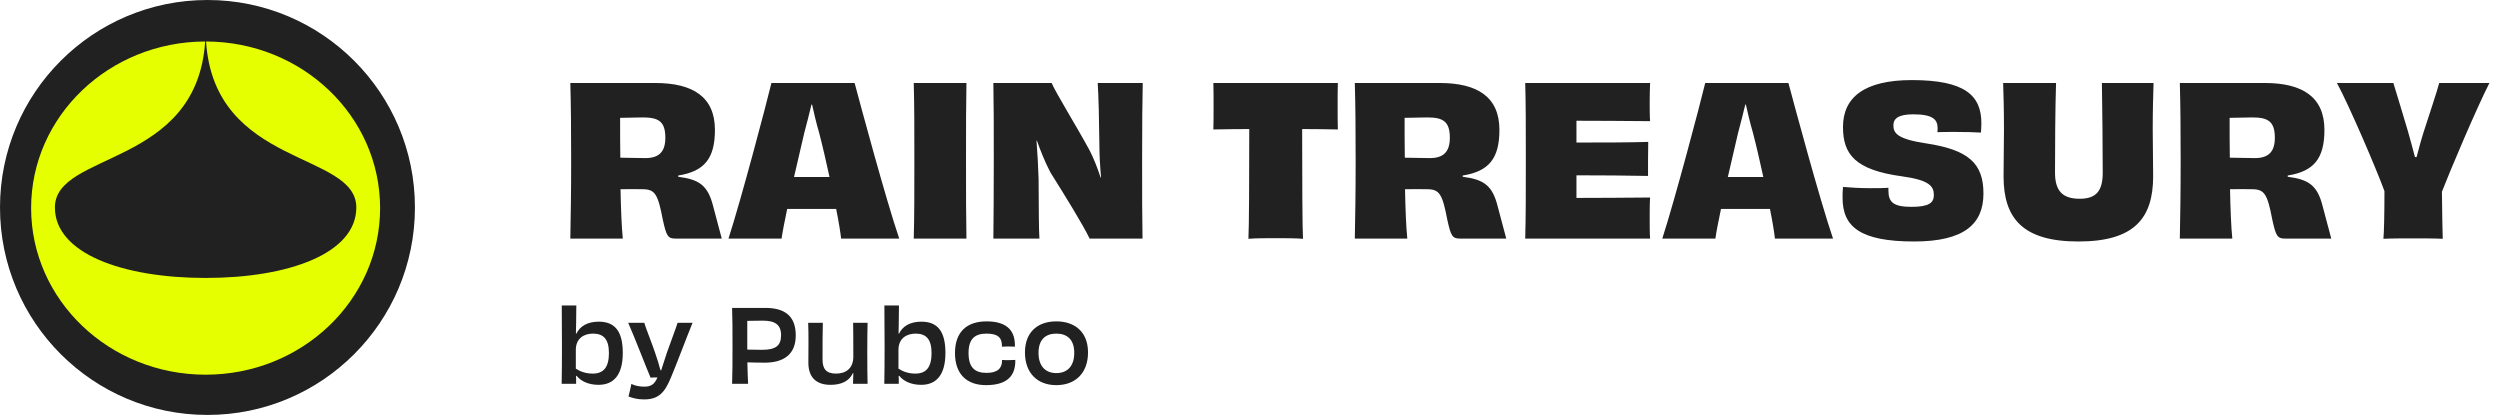
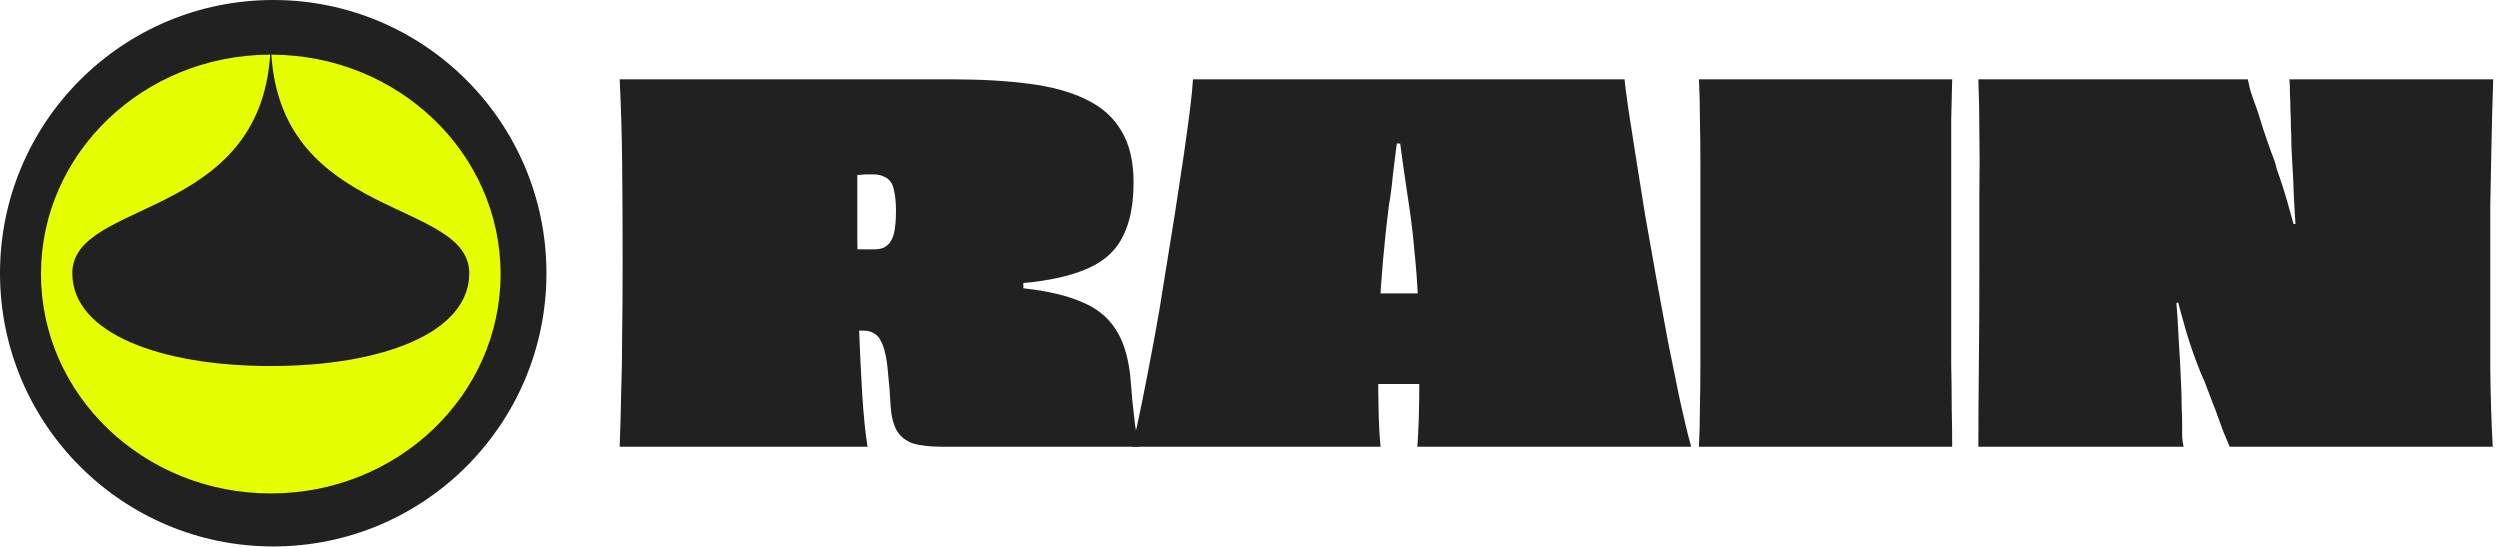
- <svg xmlns="http://www.w3.org/2000/svg" width="241" height="40" viewBox="0 0 241 40" fill="none">
+ <svg xmlns="http://www.w3.org/2000/svg" width="183" height="40" viewBox="0 0 183 40" fill="none">
+   <path d="M45.361 5.807H69.673C71.801 5.807 73.689 5.915 75.339 6.13C76.988 6.345 78.375 6.727 79.498 7.277C80.646 7.827 81.507 8.592 82.08 9.572C82.678 10.552 82.977 11.807 82.977 13.337C82.977 14.939 82.726 16.242 82.224 17.246C81.746 18.25 80.957 19.015 79.857 19.541C78.781 20.067 77.347 20.437 75.554 20.652C73.761 20.844 71.574 20.951 68.992 20.975L74.909 19.29V22.015L68.992 20.652C71.359 20.748 73.379 20.903 75.052 21.119C76.725 21.31 78.088 21.633 79.14 22.087C80.216 22.517 81.04 23.162 81.614 24.023C82.188 24.86 82.558 25.995 82.726 27.43C82.773 27.908 82.821 28.481 82.869 29.151C82.941 29.796 83.013 30.442 83.084 31.087C83.18 31.733 83.275 32.27 83.371 32.701H68.992C68.084 32.701 67.354 32.617 66.805 32.45C66.279 32.258 65.884 31.936 65.621 31.482C65.382 31.027 65.239 30.43 65.191 29.689C65.143 28.78 65.083 28.015 65.012 27.394C64.964 26.772 64.892 26.258 64.796 25.852C64.701 25.445 64.581 25.123 64.438 24.884C64.318 24.645 64.151 24.477 63.936 24.382C63.745 24.262 63.506 24.202 63.219 24.202C63.123 24.202 63.028 24.202 62.932 24.202C62.836 24.202 62.741 24.202 62.645 24.202C62.549 24.202 62.454 24.202 62.358 24.202C62.286 24.202 62.215 24.214 62.143 24.238C62.071 24.238 61.999 24.238 61.928 24.238L61.605 18.178C61.868 18.202 62.095 18.226 62.286 18.25C62.502 18.25 62.705 18.25 62.896 18.25C63.087 18.25 63.267 18.25 63.434 18.25C63.625 18.25 63.828 18.25 64.043 18.25C64.426 18.25 64.725 18.154 64.94 17.963C65.179 17.772 65.346 17.473 65.442 17.067C65.538 16.66 65.585 16.11 65.585 15.417C65.585 14.891 65.549 14.461 65.478 14.126C65.43 13.768 65.334 13.493 65.191 13.301C65.047 13.11 64.868 12.979 64.653 12.907C64.462 12.811 64.211 12.764 63.9 12.764C63.804 12.764 63.673 12.764 63.506 12.764C63.338 12.764 63.159 12.775 62.968 12.799C62.776 12.799 62.573 12.811 62.358 12.835C62.143 12.835 61.928 12.847 61.713 12.871C61.521 12.871 61.33 12.883 61.139 12.907C60.948 12.907 60.792 12.919 60.673 12.943L62.753 11.258C62.753 13.265 62.753 15.321 62.753 17.425C62.776 19.529 62.812 21.549 62.86 23.485C62.932 25.422 63.016 27.191 63.111 28.792C63.207 30.37 63.338 31.673 63.506 32.701H45.361C45.409 31.41 45.445 30.095 45.469 28.756C45.517 27.418 45.541 25.983 45.541 24.453C45.565 22.899 45.576 21.166 45.576 19.254C45.576 16.409 45.565 13.947 45.541 11.867C45.517 9.763 45.457 7.743 45.361 5.807Z" fill="#212121" />
+   <path d="M91.701 21.405C92.394 21.405 93.195 21.417 94.103 21.441C95.035 21.441 96.004 21.441 97.008 21.441C98.036 21.441 99.028 21.453 99.984 21.477C100.964 21.477 101.825 21.477 102.566 21.477C103.259 21.477 104.06 21.477 104.968 21.477C105.9 21.477 106.857 21.477 107.837 21.477C108.841 21.477 109.785 21.477 110.67 21.477C111.578 21.453 112.355 21.429 113 21.405L113.574 28.183C112.714 28.159 111.793 28.147 110.813 28.147C109.833 28.123 108.841 28.111 107.837 28.111C106.833 28.111 105.877 28.111 104.968 28.111C104.06 28.111 103.247 28.111 102.53 28.111C101.837 28.111 101.024 28.111 100.091 28.111C99.183 28.111 98.215 28.111 97.187 28.111C96.183 28.111 95.179 28.123 94.175 28.147C93.195 28.147 92.274 28.159 91.414 28.183L91.701 21.405ZM123.794 32.701H103.749C103.797 32.079 103.833 31.374 103.857 30.585C103.88 29.772 103.892 28.9 103.892 27.967C103.892 27.011 103.88 26.007 103.857 24.955C103.857 23.88 103.833 22.792 103.785 21.692C103.737 20.593 103.653 19.481 103.534 18.357C103.438 17.234 103.307 16.122 103.139 15.023C103.044 14.377 102.936 13.648 102.817 12.835C102.697 12.023 102.59 11.245 102.494 10.505C102.422 9.739 102.351 9.094 102.279 8.568L103.713 10.505H101.024L102.458 8.568C102.41 9.094 102.339 9.739 102.243 10.505C102.147 11.245 102.052 12.023 101.956 12.835C101.884 13.624 101.789 14.353 101.669 15.023C101.502 16.337 101.358 17.676 101.239 19.039C101.119 20.401 101.024 21.752 100.952 23.091C100.904 24.405 100.88 25.672 100.88 26.892C100.88 28.087 100.892 29.187 100.916 30.191C100.94 31.171 100.988 32.008 101.06 32.701H82.879C83.118 31.721 83.37 30.573 83.632 29.258C83.895 27.944 84.17 26.521 84.457 24.991C84.744 23.461 85.007 21.907 85.246 20.33C85.509 18.728 85.76 17.174 85.999 15.668C86.238 14.138 86.453 12.716 86.645 11.401C86.836 10.086 86.991 8.951 87.111 7.994C87.23 7.014 87.302 6.285 87.326 5.807H118.917C118.965 6.309 119.06 7.05 119.204 8.03C119.347 8.986 119.527 10.134 119.742 11.473C119.957 12.787 120.184 14.21 120.423 15.74C120.686 17.246 120.961 18.8 121.248 20.401C121.535 21.979 121.822 23.533 122.108 25.063C122.419 26.569 122.706 27.979 122.969 29.294C123.256 30.609 123.531 31.744 123.794 32.701Z" fill="#212121" />
+   <path d="M142.9 32.701H124.362C124.409 31.744 124.433 30.776 124.433 29.796C124.457 28.792 124.469 27.752 124.469 26.677C124.469 25.601 124.469 24.453 124.469 23.234C124.469 22.015 124.469 20.688 124.469 19.254C124.469 17.82 124.469 16.493 124.469 15.274C124.469 14.054 124.469 12.907 124.469 11.831C124.469 10.732 124.457 9.692 124.433 8.712C124.433 7.731 124.409 6.763 124.362 5.807H142.9C142.876 6.763 142.853 7.731 142.829 8.712C142.829 9.692 142.829 10.72 142.829 11.795C142.829 12.871 142.829 14.019 142.829 15.238C142.829 16.457 142.829 17.784 142.829 19.218C142.829 20.652 142.829 21.979 142.829 23.198C142.829 24.418 142.829 25.577 142.829 26.677C142.853 27.752 142.865 28.792 142.865 29.796C142.888 30.776 142.9 31.744 142.9 32.701Z" fill="#212121" />
+   <path d="M144.817 32.701C144.817 30.86 144.829 28.876 144.853 26.748C144.877 24.621 144.889 22.122 144.889 19.254C144.889 17.341 144.889 15.62 144.889 14.09C144.913 12.536 144.913 11.09 144.889 9.751C144.889 8.389 144.865 7.074 144.817 5.807H164.539C164.587 6.022 164.647 6.285 164.718 6.596C164.814 6.907 164.934 7.253 165.077 7.636C165.22 8.018 165.352 8.413 165.471 8.819C165.591 9.226 165.723 9.632 165.866 10.038C166.009 10.445 166.153 10.851 166.296 11.258C166.464 11.64 166.583 12.011 166.655 12.369C166.942 13.158 167.205 13.971 167.444 14.807C167.683 15.644 167.922 16.517 168.161 17.425C168.4 18.334 168.591 19.302 168.735 20.33L167.408 16.493L168.77 16.242L168.376 20.33C168.256 19.302 168.161 18.286 168.089 17.282C168.017 16.254 167.958 15.297 167.91 14.413C167.886 13.528 167.85 12.752 167.802 12.082C167.778 11.604 167.754 11.138 167.731 10.684C167.731 10.229 167.719 9.775 167.695 9.321C167.695 8.867 167.683 8.437 167.659 8.03C167.659 7.6 167.647 7.205 167.623 6.847C167.623 6.464 167.611 6.118 167.587 5.807H182.504C182.48 6.429 182.456 7.205 182.432 8.138C182.409 9.07 182.385 10.122 182.361 11.293C182.337 12.465 182.313 13.72 182.289 15.059C182.289 16.397 182.289 17.784 182.289 19.218C182.289 22.23 182.289 24.812 182.289 26.963C182.313 29.091 182.373 31.003 182.468 32.701H163.212C163.045 32.318 162.89 31.948 162.746 31.589C162.603 31.207 162.471 30.848 162.352 30.513C162.232 30.155 162.101 29.808 161.957 29.474C161.838 29.139 161.706 28.792 161.563 28.434C161.443 28.075 161.3 27.728 161.133 27.394C160.702 26.342 160.332 25.29 160.021 24.238C159.71 23.162 159.423 22.099 159.16 21.047C158.897 19.995 158.623 18.943 158.336 17.891L160.057 21.979L158.73 22.338L158.766 17.784C159.005 19.17 159.172 20.437 159.268 21.585C159.364 22.708 159.435 23.808 159.483 24.884C159.555 25.936 159.615 27.059 159.662 28.254C159.686 28.828 159.698 29.342 159.698 29.796C159.722 30.25 159.734 30.669 159.734 31.051C159.734 31.41 159.734 31.733 159.734 32.019C159.758 32.282 159.794 32.51 159.842 32.701H144.817Z" fill="#212121" />
  <circle cx="20" cy="20" r="20" fill="#212121" />
  <path d="M19.864 4C20.659 16.158 34.349 14.578 34.349 20.002C34.349 24.424 27.846 26.794 19.821 26.794C11.796 26.794 5.293 24.424 5.293 20.002C5.288 14.578 18.978 16.158 19.778 4C10.505 4.024 3 11.201 3 20.06C3 28.919 10.529 36.12 19.821 36.12C29.113 36.12 36.642 28.928 36.642 20.06C36.642 11.192 29.132 4.024 19.864 4Z" fill="#E6FF00" />
-   <path d="M62.219 15.24C63.539 15.24 64.139 14.62 64.139 13.28C64.139 11.68 63.459 11.32 61.959 11.32C61.539 11.32 60.559 11.34 59.779 11.36C59.779 12.66 59.779 13.96 59.799 15.2C60.359 15.22 61.239 15.22 62.219 15.24ZM65.379 16.92V17.04C67.439 17.3 68.259 17.9 68.759 19.92C69.079 21.06 69.379 22.32 69.579 23H65.119C64.379 23 64.239 22.74 63.899 21.2C63.419 18.68 63.139 18.24 61.919 18.24C61.199 18.24 60.779 18.22 59.819 18.24C59.859 20.16 59.919 21.82 60.039 23H54.979C55.019 20.82 55.059 18.7 55.059 15.5C55.059 12.32 55.039 10.16 54.979 8H63.159C66.819 8 68.919 9.36 68.919 12.52C68.919 15.26 67.919 16.52 65.379 16.92ZM78.245 17.06H79.965C79.645 15.6 79.305 14.1 78.965 12.8C78.665 11.78 78.445 10.8 78.285 10.08H78.225C78.045 10.8 77.825 11.76 77.525 12.84C77.225 14.14 76.885 15.62 76.545 17.06H78.245ZM86.685 23H81.085C81.025 22.46 80.865 21.42 80.605 20.14C79.745 20.14 78.905 20.14 78.245 20.14C77.625 20.14 76.765 20.14 75.885 20.14C75.625 21.38 75.425 22.4 75.345 23H70.225C71.445 19.24 73.865 10.08 74.365 8H82.385C82.945 10.1 85.385 19.18 86.685 23ZM93.165 23H88.085C88.144 20.84 88.144 18.68 88.144 15.5C88.144 12.3 88.144 10.14 88.085 8H93.165C93.124 10.12 93.124 12.28 93.124 15.48C93.124 18.66 93.124 20.82 93.165 23ZM105.82 8H110.16C110.12 9.44 110.1 12.3 110.1 15.48C110.1 18.8 110.1 21.06 110.14 23H105.04C104.4 21.66 102.7 18.92 101.26 16.62C100.74 15.62 100.32 14.58 99.96 13.56H99.92C100.02 14.86 100.08 16.04 100.12 17.22C100.14 20.16 100.14 22.16 100.2 23H95.76C95.78 21 95.8 18.7 95.8 15.5C95.8 12.32 95.8 9.98 95.76 8H101.38C101.78 8.96 103.74 12.1 105.04 14.5C105.44 15.28 105.8 16.2 106.1 17.12L106.14 17.1C106.04 15.96 105.98 14.88 105.98 13.92C105.96 11.72 105.9 9.22 105.82 8ZM116.968 8H128.968C128.948 8.56 128.948 9.42 128.948 10.2C128.948 10.94 128.948 11.88 128.968 12.48C127.788 12.46 126.608 12.44 125.528 12.44C125.528 17.26 125.548 21.94 125.608 23.02C124.908 22.96 123.768 22.96 122.968 22.96C122.168 22.96 121.068 22.96 120.348 23.02C120.408 21.94 120.428 17.28 120.428 12.44C119.348 12.44 118.168 12.46 116.968 12.48C116.988 11.88 116.988 10.94 116.988 10.2C116.988 9.42 116.988 8.56 116.968 8ZM137.844 15.24C139.164 15.24 139.764 14.62 139.764 13.28C139.764 11.68 139.084 11.32 137.584 11.32C137.164 11.32 136.184 11.34 135.404 11.36C135.404 12.66 135.404 13.96 135.424 15.2C135.984 15.22 136.864 15.22 137.844 15.24ZM141.004 16.92V17.04C143.064 17.3 143.884 17.9 144.384 19.92C144.704 21.06 145.004 22.32 145.204 23H140.744C140.004 23 139.864 22.74 139.524 21.2C139.044 18.68 138.764 18.24 137.544 18.24C136.824 18.24 136.404 18.22 135.444 18.24C135.484 20.16 135.544 21.82 135.664 23H130.604C130.644 20.82 130.684 18.7 130.684 15.5C130.684 12.32 130.664 10.16 130.604 8H138.784C142.444 8 144.544 9.36 144.544 12.52C144.544 15.26 143.544 16.52 141.004 16.92ZM147.03 8H159.07C159.05 8.42 159.03 9.18 159.03 9.76C159.03 10.38 159.03 11.24 159.07 11.68C156.63 11.66 153.97 11.64 151.97 11.64V13.74C154.35 13.74 156.93 13.74 158.89 13.68C158.87 14.42 158.87 16.16 158.87 16.96C156.93 16.92 154.33 16.9 151.97 16.9V19.08C153.99 19.08 156.79 19.06 159.07 19.04C159.03 19.52 159.03 20.4 159.03 21.1C159.03 21.7 159.03 22.5 159.07 23H147.03C147.09 20.98 147.09 18.7 147.09 15.5C147.09 12.32 147.09 9.94 147.03 8ZM168.264 17.06H169.984C169.664 15.6 169.324 14.1 168.984 12.8C168.684 11.78 168.464 10.8 168.304 10.08H168.244C168.064 10.8 167.844 11.76 167.544 12.84C167.244 14.14 166.904 15.62 166.564 17.06H168.264ZM176.704 23H171.104C171.044 22.46 170.884 21.42 170.624 20.14C169.764 20.14 168.924 20.14 168.264 20.14C167.644 20.14 166.784 20.14 165.904 20.14C165.644 21.38 165.444 22.4 165.364 23H160.244C161.464 19.24 163.884 10.08 164.384 8H172.404C172.964 10.1 175.404 19.18 176.704 23ZM182.044 18.1V18.38C182.044 19.52 182.564 19.94 184.284 19.94C185.964 19.94 186.424 19.54 186.424 18.8C186.424 17.94 185.964 17.36 183.364 17C178.784 16.38 177.664 14.84 177.664 12.24C177.664 9.4 179.704 7.72 184.304 7.72C189.424 7.72 191.004 9.2 191.004 11.88C191.004 12.16 190.984 12.46 190.964 12.78C190.364 12.74 189.384 12.72 188.524 12.72C187.844 12.72 187.184 12.72 186.764 12.74C186.784 12.6 186.784 12.46 186.784 12.34C186.784 11.54 186.344 11.02 184.444 11.02C182.984 11.02 182.524 11.44 182.524 12.08C182.524 12.8 182.844 13.4 185.664 13.82C189.764 14.44 191.204 15.74 191.204 18.66C191.204 21.58 189.364 23.28 184.524 23.28C179.324 23.28 177.624 21.86 177.624 19.08C177.624 18.74 177.624 18.38 177.664 18.02C178.324 18.08 179.324 18.14 180.264 18.14C180.944 18.14 181.584 18.14 182.044 18.1ZM202.623 8H207.603C207.563 9.3 207.523 10.58 207.523 12.52C207.523 13.72 207.563 15.6 207.563 17C207.563 21.04 205.743 23.28 200.363 23.28C194.983 23.28 193.143 21.04 193.143 17C193.143 15.6 193.183 13.72 193.183 12.52C193.183 10.58 193.143 9.3 193.103 8H198.203C198.123 10.36 198.103 14.36 198.103 16.64C198.103 18.4 198.823 19.16 200.483 19.16C202.083 19.16 202.703 18.4 202.703 16.64C202.703 14.36 202.663 10.36 202.623 8ZM217.375 15.24C218.695 15.24 219.295 14.62 219.295 13.28C219.295 11.68 218.615 11.32 217.115 11.32C216.695 11.32 215.715 11.34 214.935 11.36C214.935 12.66 214.935 13.96 214.955 15.2C215.515 15.22 216.395 15.22 217.375 15.24ZM220.535 16.92V17.04C222.595 17.3 223.415 17.9 223.915 19.92C224.235 21.06 224.535 22.32 224.735 23H220.275C219.535 23 219.395 22.74 219.055 21.2C218.575 18.68 218.295 18.24 217.075 18.24C216.355 18.24 215.935 18.22 214.975 18.24C215.015 20.16 215.075 21.82 215.195 23H210.135C210.175 20.82 210.215 18.7 210.215 15.5C210.215 12.32 210.195 10.16 210.135 8H218.315C221.975 8 224.075 9.36 224.075 12.52C224.075 15.26 223.075 16.52 220.535 16.92ZM235.141 8H239.981C238.761 10.38 236.201 16.42 235.401 18.48C235.421 20.72 235.461 22.38 235.481 23.02C234.721 22.98 233.541 22.98 232.641 22.98C231.721 22.98 230.541 22.98 229.761 23.02C229.821 22.38 229.861 20.68 229.861 18.42C229.061 16.24 226.481 10.22 225.281 8H230.721C230.961 8.78 231.601 10.88 232.121 12.64C232.381 13.56 232.621 14.44 232.801 15.14H232.961C233.141 14.46 233.361 13.6 233.641 12.72C234.221 10.92 234.941 8.78 235.141 8Z" fill="#212121" />
-   <path d="M55.509 33.731V35.536C55.929 35.819 56.465 36.014 57.139 36.014C58.202 36.014 58.7 35.38 58.7 34.034C58.7 32.716 58.193 32.16 57.168 32.16C56.29 32.16 55.509 32.619 55.509 33.731ZM55.519 32.151L55.568 32.16C55.919 31.428 56.651 31.009 57.724 31.009C59.256 31.009 60.037 31.907 60.037 34.024C60.037 36.132 59.168 37.098 57.695 37.098C56.651 37.098 55.948 36.688 55.587 36.229L55.529 36.239C55.539 36.346 55.539 36.444 55.539 36.551V37H54.143C54.163 36.053 54.172 34.931 54.172 33.438C54.172 31.702 54.163 30.297 54.153 29.448H55.558C55.548 29.984 55.539 30.443 55.539 31.145C55.539 31.516 55.529 31.799 55.519 32.151ZM65.319 31.116H66.763C66.207 32.472 65.075 35.488 64.665 36.424C64.08 37.839 63.494 38.503 62.089 38.503C61.455 38.503 61.026 38.386 60.587 38.22C60.645 37.995 60.831 37.254 60.86 37.01C61.25 37.195 61.641 37.273 62.138 37.273C62.733 37.273 63.085 37.059 63.368 36.414L63.377 36.385C63.085 36.385 62.85 36.385 62.714 36.405C62.324 35.507 61.172 32.492 60.557 31.116H62.109C62.236 31.584 62.792 32.951 63.143 33.975C63.387 34.678 63.553 35.253 63.67 35.693H63.738C63.875 35.263 64.051 34.717 64.294 33.985C64.656 32.951 65.143 31.692 65.319 31.116ZM73.462 33.721C74.76 33.721 75.296 33.341 75.296 32.316C75.296 31.311 74.731 30.911 73.53 30.911C73.228 30.911 72.477 30.921 72.037 30.931C72.037 31.897 72.037 32.843 72.037 33.702C72.32 33.712 72.867 33.721 73.462 33.721ZM70.574 29.682H73.774C75.609 29.682 76.711 30.423 76.711 32.336C76.711 34.121 75.599 34.961 73.725 34.961C73.121 34.961 72.769 34.951 72.047 34.931C72.067 35.741 72.086 36.454 72.115 37H70.574C70.613 35.946 70.613 34.902 70.613 33.341C70.613 31.789 70.613 30.667 70.574 29.682ZM82.24 31.116H83.635C83.616 31.916 83.606 32.668 83.606 33.985C83.606 35.263 83.616 36.21 83.635 37H82.23C82.24 36.62 82.24 36.337 82.26 35.975L82.22 35.966C81.859 36.736 81.128 37.098 80.054 37.098C78.698 37.098 77.927 36.385 77.927 34.97C77.927 34.024 77.937 33.624 77.937 33.038C77.937 32.346 77.937 31.731 77.908 31.116H79.322C79.293 32.004 79.293 33.156 79.293 34.668C79.293 35.585 79.664 36.014 80.601 36.014C81.528 36.014 82.26 35.527 82.26 34.385C82.26 32.394 82.25 31.711 82.24 31.116ZM86.612 33.731V35.536C87.031 35.819 87.568 36.014 88.241 36.014C89.305 36.014 89.802 35.38 89.802 34.034C89.802 32.716 89.295 32.16 88.27 32.16C87.392 32.16 86.612 32.619 86.612 33.731ZM86.621 32.151L86.67 32.16C87.021 31.428 87.753 31.009 88.827 31.009C90.359 31.009 91.139 31.907 91.139 34.024C91.139 36.132 90.271 37.098 88.797 37.098C87.753 37.098 87.051 36.688 86.69 36.229L86.631 36.239C86.641 36.346 86.641 36.444 86.641 36.551V37H85.246C85.265 36.053 85.275 34.931 85.275 33.438C85.275 31.702 85.265 30.297 85.255 29.448H86.66C86.651 29.984 86.641 30.443 86.641 31.145C86.641 31.516 86.631 31.799 86.621 32.151ZM97.875 34.697V34.804C97.875 36.112 97.212 37.127 95.055 37.127C93.201 37.127 92.06 36.073 92.06 34.034C92.06 32.004 93.192 30.98 95.104 30.98C96.841 30.98 97.836 31.682 97.836 33.273C97.836 33.331 97.846 33.37 97.836 33.419C97.68 33.409 97.446 33.4 97.192 33.4C96.958 33.4 96.734 33.409 96.587 33.419V33.321C96.578 32.531 96.177 32.16 95.094 32.16C93.982 32.16 93.367 32.668 93.367 34.024C93.367 35.429 93.972 35.946 95.104 35.946C96.177 35.946 96.587 35.488 96.597 34.795V34.697C96.773 34.717 96.987 34.717 97.212 34.717C97.456 34.717 97.7 34.707 97.875 34.697ZM103.558 34.014C103.558 32.716 102.855 32.16 101.831 32.16C100.816 32.16 100.113 32.707 100.113 34.014C100.113 35.322 100.806 35.966 101.831 35.966C102.875 35.966 103.558 35.312 103.558 34.014ZM104.885 33.975C104.885 35.946 103.685 37.127 101.831 37.127C99.987 37.127 98.806 35.946 98.806 33.975C98.806 31.994 100.055 30.98 101.831 30.98C103.607 30.98 104.885 31.994 104.885 33.975Z" fill="#212121" />
</svg>
